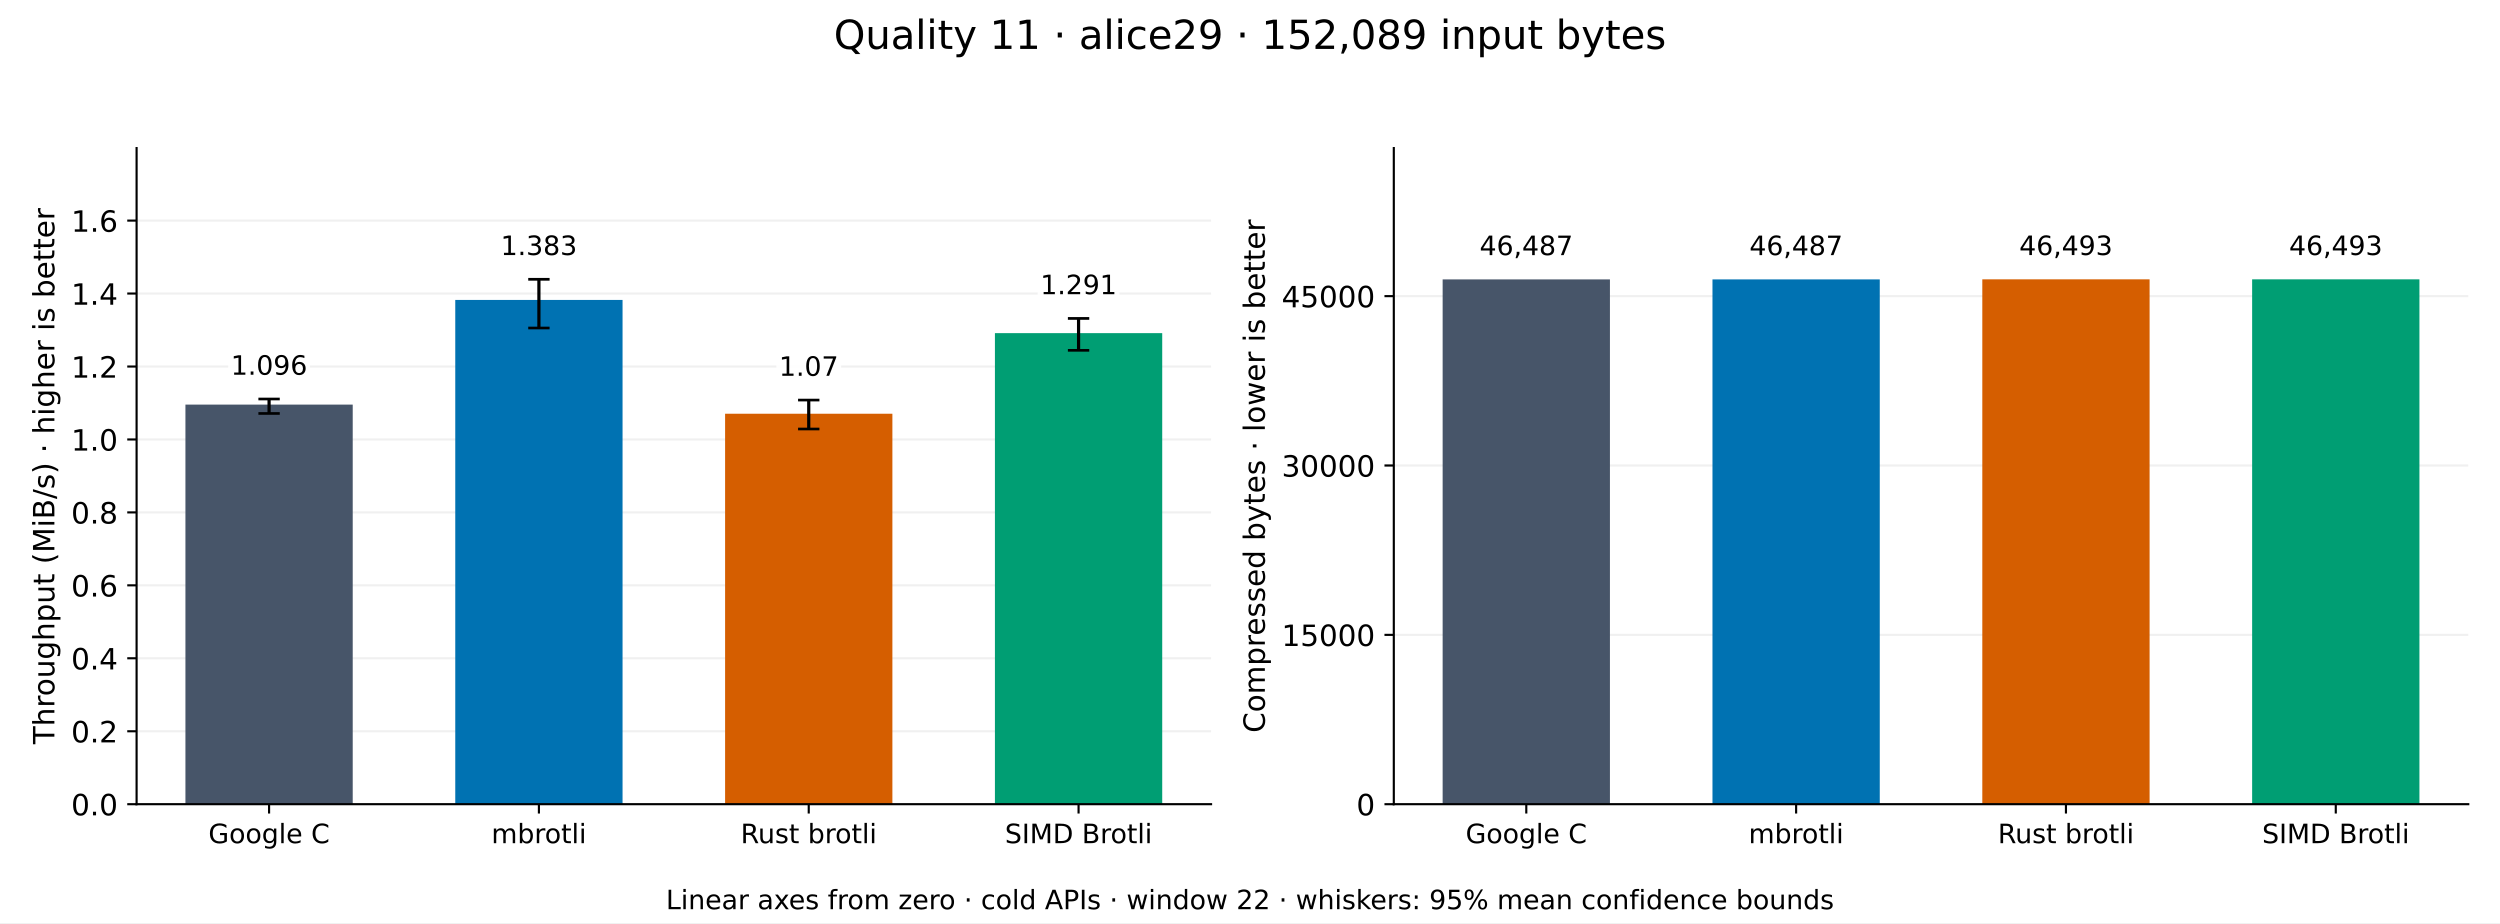
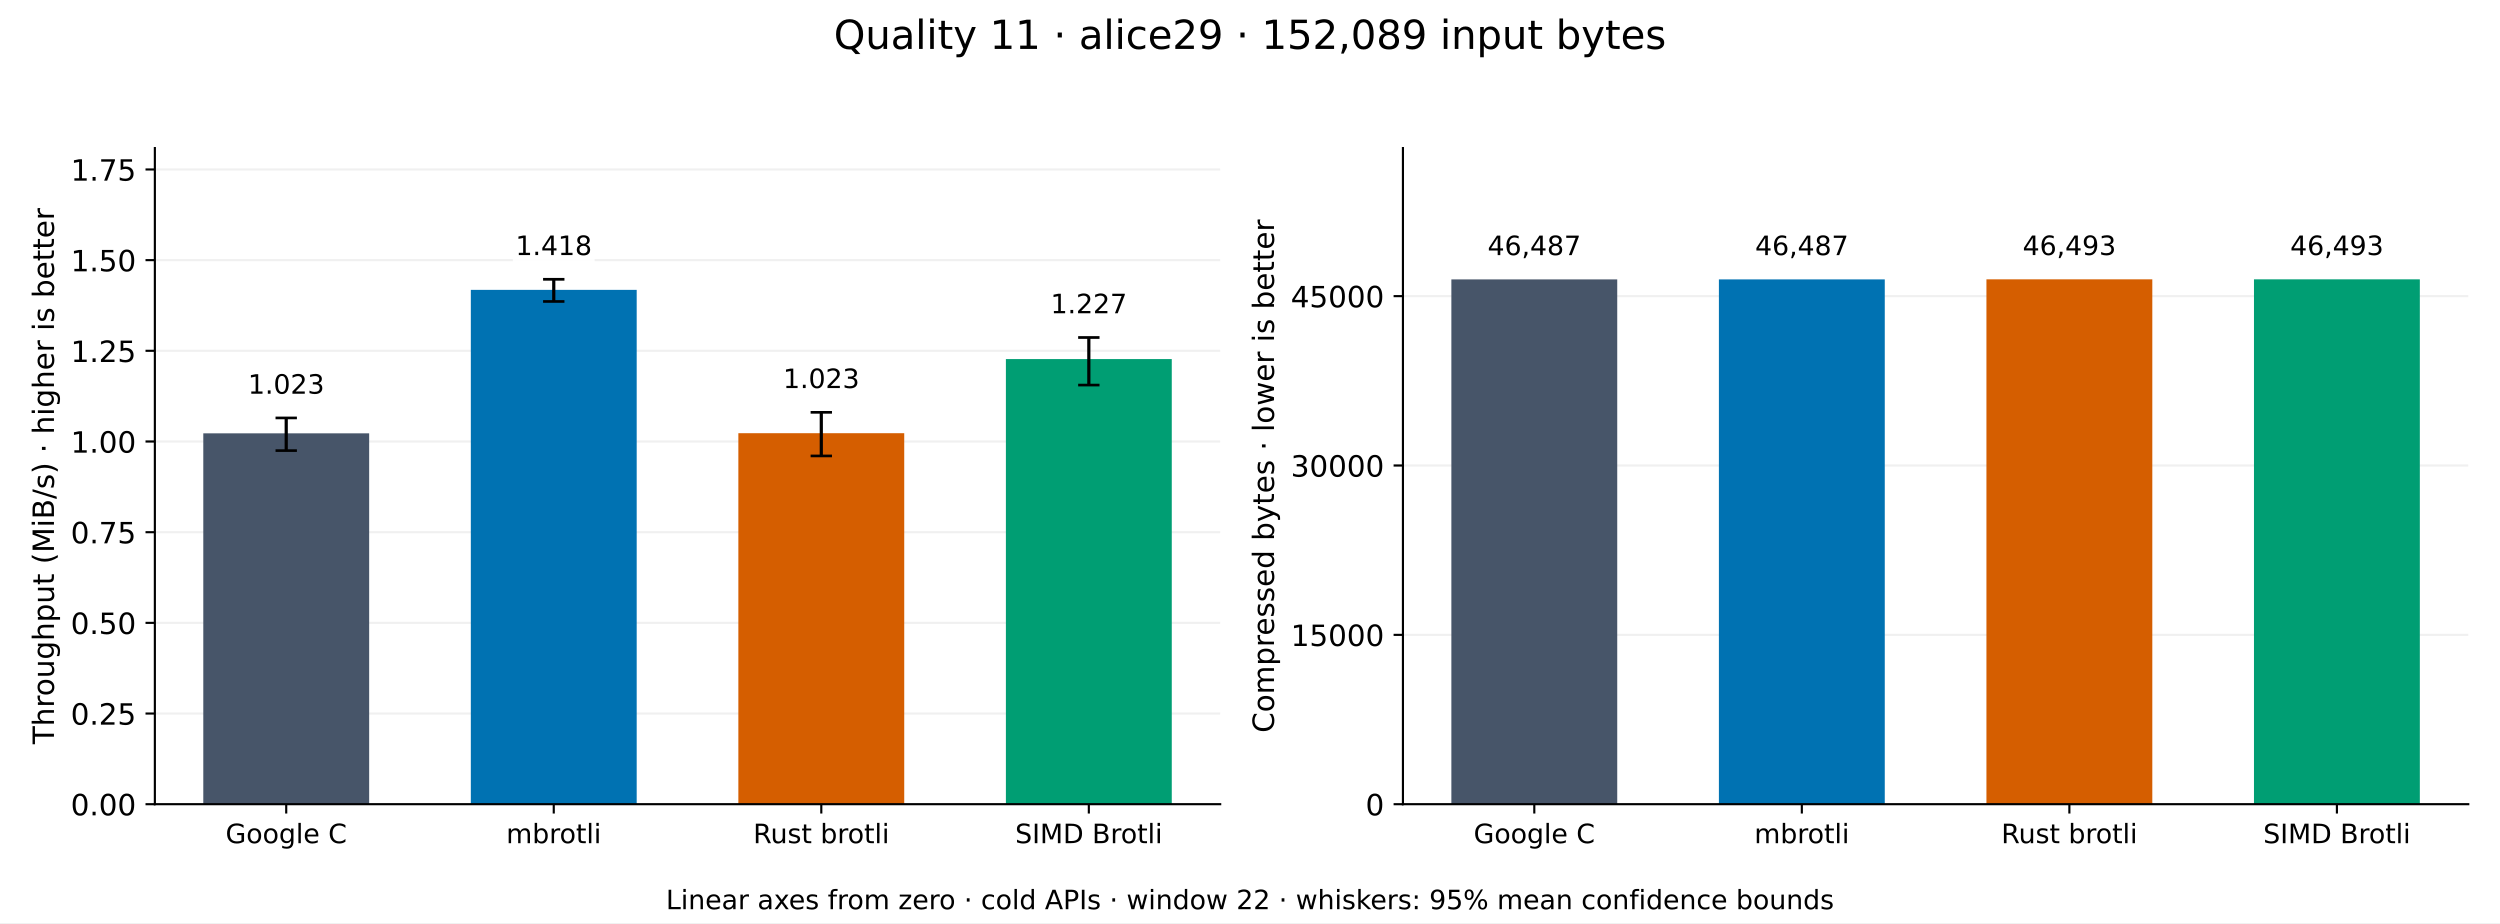
<svg xmlns="http://www.w3.org/2000/svg" xmlns:xlink="http://www.w3.org/1999/xlink" width="936pt" height="345.6pt" viewBox="0 0 936 345.6" version="1.1">
  <defs>
    <style type="text/css">*{stroke-linejoin: round; stroke-linecap: butt}</style>
  </defs>
  <g id="figure_1">
    <g id="patch_1">
      <path d="M 0 345.6 L 936 345.6 L 936 0 L 0 0 z " style="fill: #ffffff" />
    </g>
    <g id="axes_1">
      <g id="patch_2">
-         <path d="M 51.14 301.088 L 453.42 301.088 L 453.42 55.44 L 51.14 55.44 z " style="fill: #ffffff" />
+         <path d="M 57.98 301.088 L 456.84 301.088 L 456.84 55.44 L 57.98 55.44 z " style="fill: #ffffff" />
      </g>
      <g id="matplotlib.axis_1">
        <g id="xtick_1">
          <g id="line2d_1">
            <defs>
              <path id="m3d63aaa0ea" d="M 0 0 L 0 3.5 " style="stroke: #000000; stroke-width: 0.8" />
            </defs>
            <g>
-               <use xlink:href="#m3d63aaa0ea" x="100.743" y="301.088" style="stroke: #000000; stroke-width: 0.8" />
+               <use xlink:href="#m3d63aaa0ea" x="107.161" y="301.088" style="stroke: #000000; stroke-width: 0.8" />
            </g>
          </g>
          <g id="text_1">
-             <text style="font-size: 10px; font-family: 'DejaVu Sans', 'Bitstream Vera Sans', 'Computer Modern Sans Serif', 'Lucida Grande', 'Verdana', 'Geneva', 'Lucid', 'Arial', 'Helvetica', 'Avant Garde', sans-serif; text-anchor: middle" x="100.743" y="315.686" transform="rotate(-0 100.7431 315.6864)">Google C</text>
+             <text style="font-size: 10px; font-family: 'DejaVu Sans', 'Bitstream Vera Sans', 'Computer Modern Sans Serif', 'Lucida Grande', 'Verdana', 'Geneva', 'Lucid', 'Arial', 'Helvetica', 'Avant Garde', sans-serif; text-anchor: middle" x="107.161" y="315.686" transform="rotate(-0 107.1614 315.6864)">Google C</text>
          </g>
        </g>
        <g id="xtick_2">
          <g id="line2d_2">
            <g>
-               <use xlink:href="#m3d63aaa0ea" x="201.768" y="301.088" style="stroke: #000000; stroke-width: 0.8" />
+               <use xlink:href="#m3d63aaa0ea" x="207.327" y="301.088" style="stroke: #000000; stroke-width: 0.8" />
            </g>
          </g>
          <g id="text_2">
-             <text style="font-size: 10px; font-family: 'DejaVu Sans', 'Bitstream Vera Sans', 'Computer Modern Sans Serif', 'Lucida Grande', 'Verdana', 'Geneva', 'Lucid', 'Arial', 'Helvetica', 'Avant Garde', sans-serif; text-anchor: middle" x="201.768" y="315.686" transform="rotate(-0 201.7677 315.6864)">mbrotli</text>
+             <text style="font-size: 10px; font-family: 'DejaVu Sans', 'Bitstream Vera Sans', 'Computer Modern Sans Serif', 'Lucida Grande', 'Verdana', 'Geneva', 'Lucid', 'Arial', 'Helvetica', 'Avant Garde', sans-serif; text-anchor: middle" x="207.327" y="315.686" transform="rotate(-0 207.3271 315.6864)">mbrotli</text>
          </g>
        </g>
        <g id="xtick_3">
          <g id="line2d_3">
            <g>
-               <use xlink:href="#m3d63aaa0ea" x="302.792" y="301.088" style="stroke: #000000; stroke-width: 0.8" />
+               <use xlink:href="#m3d63aaa0ea" x="307.493" y="301.088" style="stroke: #000000; stroke-width: 0.8" />
            </g>
          </g>
          <g id="text_3">
-             <text style="font-size: 10px; font-family: 'DejaVu Sans', 'Bitstream Vera Sans', 'Computer Modern Sans Serif', 'Lucida Grande', 'Verdana', 'Geneva', 'Lucid', 'Arial', 'Helvetica', 'Avant Garde', sans-serif; text-anchor: middle" x="302.792" y="315.686" transform="rotate(-0 302.7923 315.6864)">Rust brotli</text>
+             <text style="font-size: 10px; font-family: 'DejaVu Sans', 'Bitstream Vera Sans', 'Computer Modern Sans Serif', 'Lucida Grande', 'Verdana', 'Geneva', 'Lucid', 'Arial', 'Helvetica', 'Avant Garde', sans-serif; text-anchor: middle" x="307.493" y="315.686" transform="rotate(-0 307.4929 315.6864)">Rust brotli</text>
          </g>
        </g>
        <g id="xtick_4">
          <g id="line2d_4">
            <g>
-               <use xlink:href="#m3d63aaa0ea" x="403.817" y="301.088" style="stroke: #000000; stroke-width: 0.8" />
+               <use xlink:href="#m3d63aaa0ea" x="407.659" y="301.088" style="stroke: #000000; stroke-width: 0.8" />
            </g>
          </g>
          <g id="text_4">
-             <text style="font-size: 10px; font-family: 'DejaVu Sans', 'Bitstream Vera Sans', 'Computer Modern Sans Serif', 'Lucida Grande', 'Verdana', 'Geneva', 'Lucid', 'Arial', 'Helvetica', 'Avant Garde', sans-serif; text-anchor: middle" x="403.817" y="315.686" transform="rotate(-0 403.8169 315.6864)">SIMD Brotli</text>
+             <text style="font-size: 10px; font-family: 'DejaVu Sans', 'Bitstream Vera Sans', 'Computer Modern Sans Serif', 'Lucida Grande', 'Verdana', 'Geneva', 'Lucid', 'Arial', 'Helvetica', 'Avant Garde', sans-serif; text-anchor: middle" x="407.659" y="315.686" transform="rotate(-0 407.6586 315.6864)">SIMD Brotli</text>
          </g>
        </g>
      </g>
      <g id="matplotlib.axis_2">
        <g id="ytick_1">
          <g id="line2d_5">
-             <path d="M 51.14 301.088 L 453.42 301.088 " clip-path="url(#p84ce2953eb)" style="fill: none; stroke: #b0b0b0; stroke-opacity: 0.18; stroke-width: 0.8; stroke-linecap: square" />
+             <path d="M 57.98 301.088 L 456.84 301.088 " clip-path="url(#p3a01ae5ec7)" style="fill: none; stroke: #b0b0b0; stroke-opacity: 0.18; stroke-width: 0.8; stroke-linecap: square" />
          </g>
          <g id="line2d_6">
            <defs>
              <path id="mb6c034703b" d="M 0 0 L -3.5 0 " style="stroke: #000000; stroke-width: 0.8" />
            </defs>
            <g>
-               <use xlink:href="#mb6c034703b" x="51.14" y="301.088" style="stroke: #000000; stroke-width: 0.8" />
+               <use xlink:href="#mb6c034703b" x="57.98" y="301.088" style="stroke: #000000; stroke-width: 0.8" />
            </g>
          </g>
          <g id="text_5">
-             <text style="font-size: 11px; font-family: 'DejaVu Sans', 'Bitstream Vera Sans', 'Computer Modern Sans Serif', 'Lucida Grande', 'Verdana', 'Geneva', 'Lucid', 'Arial', 'Helvetica', 'Avant Garde', sans-serif; text-anchor: end" x="44.14" y="305.267" transform="rotate(-0 44.14 305.2671)">0.0</text>
+             <text style="font-size: 11px; font-family: 'DejaVu Sans', 'Bitstream Vera Sans', 'Computer Modern Sans Serif', 'Lucida Grande', 'Verdana', 'Geneva', 'Lucid', 'Arial', 'Helvetica', 'Avant Garde', sans-serif; text-anchor: end" x="50.98" y="305.267" transform="rotate(-0 50.98 305.2671)">0.00</text>
          </g>
        </g>
        <g id="ytick_2">
          <g id="line2d_7">
-             <path d="M 51.14 273.776 L 453.42 273.776 " clip-path="url(#p84ce2953eb)" style="fill: none; stroke: #b0b0b0; stroke-opacity: 0.18; stroke-width: 0.8; stroke-linecap: square" />
+             <path d="M 57.98 267.14 L 456.84 267.14 " clip-path="url(#p3a01ae5ec7)" style="fill: none; stroke: #b0b0b0; stroke-opacity: 0.18; stroke-width: 0.8; stroke-linecap: square" />
          </g>
          <g id="line2d_8">
            <g>
-               <use xlink:href="#mb6c034703b" x="51.14" y="273.776" style="stroke: #000000; stroke-width: 0.8" />
+               <use xlink:href="#mb6c034703b" x="57.98" y="267.14" style="stroke: #000000; stroke-width: 0.8" />
            </g>
          </g>
          <g id="text_6">
-             <text style="font-size: 11px; font-family: 'DejaVu Sans', 'Bitstream Vera Sans', 'Computer Modern Sans Serif', 'Lucida Grande', 'Verdana', 'Geneva', 'Lucid', 'Arial', 'Helvetica', 'Avant Garde', sans-serif; text-anchor: end" x="44.14" y="277.956" transform="rotate(-0 44.14 277.9556)">0.2</text>
+             <text style="font-size: 11px; font-family: 'DejaVu Sans', 'Bitstream Vera Sans', 'Computer Modern Sans Serif', 'Lucida Grande', 'Verdana', 'Geneva', 'Lucid', 'Arial', 'Helvetica', 'Avant Garde', sans-serif; text-anchor: end" x="50.98" y="271.32" transform="rotate(-0 50.98 271.3196)">0.25</text>
          </g>
        </g>
        <g id="ytick_3">
          <g id="line2d_9">
-             <path d="M 51.14 246.465 L 453.42 246.465 " clip-path="url(#p84ce2953eb)" style="fill: none; stroke: #b0b0b0; stroke-opacity: 0.18; stroke-width: 0.8; stroke-linecap: square" />
+             <path d="M 57.98 233.193 L 456.84 233.193 " clip-path="url(#p3a01ae5ec7)" style="fill: none; stroke: #b0b0b0; stroke-opacity: 0.18; stroke-width: 0.8; stroke-linecap: square" />
          </g>
          <g id="line2d_10">
            <g>
-               <use xlink:href="#mb6c034703b" x="51.14" y="246.465" style="stroke: #000000; stroke-width: 0.8" />
+               <use xlink:href="#mb6c034703b" x="57.98" y="233.193" style="stroke: #000000; stroke-width: 0.8" />
            </g>
          </g>
          <g id="text_7">
-             <text style="font-size: 11px; font-family: 'DejaVu Sans', 'Bitstream Vera Sans', 'Computer Modern Sans Serif', 'Lucida Grande', 'Verdana', 'Geneva', 'Lucid', 'Arial', 'Helvetica', 'Avant Garde', sans-serif; text-anchor: end" x="44.14" y="250.644" transform="rotate(-0 44.14 250.6441)">0.4</text>
+             <text style="font-size: 11px; font-family: 'DejaVu Sans', 'Bitstream Vera Sans', 'Computer Modern Sans Serif', 'Lucida Grande', 'Verdana', 'Geneva', 'Lucid', 'Arial', 'Helvetica', 'Avant Garde', sans-serif; text-anchor: end" x="50.98" y="237.372" transform="rotate(-0 50.98 237.3721)">0.50</text>
          </g>
        </g>
        <g id="ytick_4">
          <g id="line2d_11">
-             <path d="M 51.14 219.153 L 453.42 219.153 " clip-path="url(#p84ce2953eb)" style="fill: none; stroke: #b0b0b0; stroke-opacity: 0.18; stroke-width: 0.8; stroke-linecap: square" />
+             <path d="M 57.98 199.245 L 456.84 199.245 " clip-path="url(#p3a01ae5ec7)" style="fill: none; stroke: #b0b0b0; stroke-opacity: 0.18; stroke-width: 0.8; stroke-linecap: square" />
          </g>
          <g id="line2d_12">
            <g>
-               <use xlink:href="#mb6c034703b" x="51.14" y="219.153" style="stroke: #000000; stroke-width: 0.8" />
+               <use xlink:href="#mb6c034703b" x="57.98" y="199.245" style="stroke: #000000; stroke-width: 0.8" />
            </g>
          </g>
          <g id="text_8">
-             <text style="font-size: 11px; font-family: 'DejaVu Sans', 'Bitstream Vera Sans', 'Computer Modern Sans Serif', 'Lucida Grande', 'Verdana', 'Geneva', 'Lucid', 'Arial', 'Helvetica', 'Avant Garde', sans-serif; text-anchor: end" x="44.14" y="223.333" transform="rotate(-0 44.14 223.3325)">0.6</text>
+             <text style="font-size: 11px; font-family: 'DejaVu Sans', 'Bitstream Vera Sans', 'Computer Modern Sans Serif', 'Lucida Grande', 'Verdana', 'Geneva', 'Lucid', 'Arial', 'Helvetica', 'Avant Garde', sans-serif; text-anchor: end" x="50.98" y="203.425" transform="rotate(-0 50.98 203.4246)">0.75</text>
          </g>
        </g>
        <g id="ytick_5">
          <g id="line2d_13">
-             <path d="M 51.14 191.842 L 453.42 191.842 " clip-path="url(#p84ce2953eb)" style="fill: none; stroke: #b0b0b0; stroke-opacity: 0.18; stroke-width: 0.8; stroke-linecap: square" />
+             <path d="M 57.98 165.298 L 456.84 165.298 " clip-path="url(#p3a01ae5ec7)" style="fill: none; stroke: #b0b0b0; stroke-opacity: 0.18; stroke-width: 0.8; stroke-linecap: square" />
          </g>
          <g id="line2d_14">
            <g>
-               <use xlink:href="#mb6c034703b" x="51.14" y="191.842" style="stroke: #000000; stroke-width: 0.8" />
+               <use xlink:href="#mb6c034703b" x="57.98" y="165.298" style="stroke: #000000; stroke-width: 0.8" />
            </g>
          </g>
          <g id="text_9">
-             <text style="font-size: 11px; font-family: 'DejaVu Sans', 'Bitstream Vera Sans', 'Computer Modern Sans Serif', 'Lucida Grande', 'Verdana', 'Geneva', 'Lucid', 'Arial', 'Helvetica', 'Avant Garde', sans-serif; text-anchor: end" x="44.14" y="196.021" transform="rotate(-0 44.14 196.021)">0.8</text>
+             <text style="font-size: 11px; font-family: 'DejaVu Sans', 'Bitstream Vera Sans', 'Computer Modern Sans Serif', 'Lucida Grande', 'Verdana', 'Geneva', 'Lucid', 'Arial', 'Helvetica', 'Avant Garde', sans-serif; text-anchor: end" x="50.98" y="169.477" transform="rotate(-0 50.98 169.4771)">1.00</text>
          </g>
        </g>
        <g id="ytick_6">
          <g id="line2d_15">
-             <path d="M 51.14 164.53 L 453.42 164.53 " clip-path="url(#p84ce2953eb)" style="fill: none; stroke: #b0b0b0; stroke-opacity: 0.18; stroke-width: 0.8; stroke-linecap: square" />
+             <path d="M 57.98 131.35 L 456.84 131.35 " clip-path="url(#p3a01ae5ec7)" style="fill: none; stroke: #b0b0b0; stroke-opacity: 0.18; stroke-width: 0.8; stroke-linecap: square" />
          </g>
          <g id="line2d_16">
            <g>
-               <use xlink:href="#mb6c034703b" x="51.14" y="164.53" style="stroke: #000000; stroke-width: 0.8" />
+               <use xlink:href="#mb6c034703b" x="57.98" y="131.35" style="stroke: #000000; stroke-width: 0.8" />
            </g>
          </g>
          <g id="text_10">
-             <text style="font-size: 11px; font-family: 'DejaVu Sans', 'Bitstream Vera Sans', 'Computer Modern Sans Serif', 'Lucida Grande', 'Verdana', 'Geneva', 'Lucid', 'Arial', 'Helvetica', 'Avant Garde', sans-serif; text-anchor: end" x="44.14" y="168.709" transform="rotate(-0 44.14 168.7095)">1.0</text>
+             <text style="font-size: 11px; font-family: 'DejaVu Sans', 'Bitstream Vera Sans', 'Computer Modern Sans Serif', 'Lucida Grande', 'Verdana', 'Geneva', 'Lucid', 'Arial', 'Helvetica', 'Avant Garde', sans-serif; text-anchor: end" x="50.98" y="135.53" transform="rotate(-0 50.98 135.5296)">1.25</text>
          </g>
        </g>
        <g id="ytick_7">
          <g id="line2d_17">
-             <path d="M 51.14 137.219 L 453.42 137.219 " clip-path="url(#p84ce2953eb)" style="fill: none; stroke: #b0b0b0; stroke-opacity: 0.18; stroke-width: 0.8; stroke-linecap: square" />
+             <path d="M 57.98 97.403 L 456.84 97.403 " clip-path="url(#p3a01ae5ec7)" style="fill: none; stroke: #b0b0b0; stroke-opacity: 0.18; stroke-width: 0.8; stroke-linecap: square" />
          </g>
          <g id="line2d_18">
            <g>
-               <use xlink:href="#mb6c034703b" x="51.14" y="137.219" style="stroke: #000000; stroke-width: 0.8" />
+               <use xlink:href="#mb6c034703b" x="57.98" y="97.403" style="stroke: #000000; stroke-width: 0.8" />
            </g>
          </g>
          <g id="text_11">
-             <text style="font-size: 11px; font-family: 'DejaVu Sans', 'Bitstream Vera Sans', 'Computer Modern Sans Serif', 'Lucida Grande', 'Verdana', 'Geneva', 'Lucid', 'Arial', 'Helvetica', 'Avant Garde', sans-serif; text-anchor: end" x="44.14" y="141.398" transform="rotate(-0 44.14 141.3979)">1.2</text>
+             <text style="font-size: 11px; font-family: 'DejaVu Sans', 'Bitstream Vera Sans', 'Computer Modern Sans Serif', 'Lucida Grande', 'Verdana', 'Geneva', 'Lucid', 'Arial', 'Helvetica', 'Avant Garde', sans-serif; text-anchor: end" x="50.98" y="101.582" transform="rotate(-0 50.98 101.582)">1.50</text>
          </g>
        </g>
        <g id="ytick_8">
          <g id="line2d_19">
-             <path d="M 51.14 109.907 L 453.42 109.907 " clip-path="url(#p84ce2953eb)" style="fill: none; stroke: #b0b0b0; stroke-opacity: 0.18; stroke-width: 0.8; stroke-linecap: square" />
+             <path d="M 57.98 63.455 L 456.84 63.455 " clip-path="url(#p3a01ae5ec7)" style="fill: none; stroke: #b0b0b0; stroke-opacity: 0.18; stroke-width: 0.8; stroke-linecap: square" />
          </g>
          <g id="line2d_20">
            <g>
-               <use xlink:href="#mb6c034703b" x="51.14" y="109.907" style="stroke: #000000; stroke-width: 0.8" />
+               <use xlink:href="#mb6c034703b" x="57.98" y="63.455" style="stroke: #000000; stroke-width: 0.8" />
            </g>
          </g>
          <g id="text_12">
-             <text style="font-size: 11px; font-family: 'DejaVu Sans', 'Bitstream Vera Sans', 'Computer Modern Sans Serif', 'Lucida Grande', 'Verdana', 'Geneva', 'Lucid', 'Arial', 'Helvetica', 'Avant Garde', sans-serif; text-anchor: end" x="44.14" y="114.086" transform="rotate(-0 44.14 114.0864)">1.4</text>
-           </g>
-         </g>
-         <g id="ytick_9">
-           <g id="line2d_21">
-             <path d="M 51.14 82.596 L 453.42 82.596 " clip-path="url(#p84ce2953eb)" style="fill: none; stroke: #b0b0b0; stroke-opacity: 0.18; stroke-width: 0.8; stroke-linecap: square" />
-           </g>
-           <g id="line2d_22">
-             <g>
-               <use xlink:href="#mb6c034703b" x="51.14" y="82.596" style="stroke: #000000; stroke-width: 0.8" />
-             </g>
-           </g>
-           <g id="text_13">
-             <text style="font-size: 11px; font-family: 'DejaVu Sans', 'Bitstream Vera Sans', 'Computer Modern Sans Serif', 'Lucida Grande', 'Verdana', 'Geneva', 'Lucid', 'Arial', 'Helvetica', 'Avant Garde', sans-serif; text-anchor: end" x="44.14" y="86.775" transform="rotate(-0 44.14 86.77484)">1.6</text>
-           </g>
-         </g>
-         <g id="text_14">
-           <text style="font-size: 11px; font-family: 'DejaVu Sans', 'Bitstream Vera Sans', 'Computer Modern Sans Serif', 'Lucida Grande', 'Verdana', 'Geneva', 'Lucid', 'Arial', 'Helvetica', 'Avant Garde', sans-serif; text-anchor: middle" x="20.359" y="178.264" transform="rotate(-90 20.35891 178.264)">Throughput (MiB/s) · higher is better</text>
+             <text style="font-size: 11px; font-family: 'DejaVu Sans', 'Bitstream Vera Sans', 'Computer Modern Sans Serif', 'Lucida Grande', 'Verdana', 'Geneva', 'Lucid', 'Arial', 'Helvetica', 'Avant Garde', sans-serif; text-anchor: end" x="50.98" y="67.635" transform="rotate(-0 50.98 67.63453)">1.75</text>
+           </g>
+         </g>
+         <g id="text_13">
+           <text style="font-size: 11px; font-family: 'DejaVu Sans', 'Bitstream Vera Sans', 'Computer Modern Sans Serif', 'Lucida Grande', 'Verdana', 'Geneva', 'Lucid', 'Arial', 'Helvetica', 'Avant Garde', sans-serif; text-anchor: middle" x="20.2" y="178.264" transform="rotate(-90 20.20016 178.264)">Throughput (MiB/s) · higher is better</text>
        </g>
      </g>
      <g id="patch_3">
-         <path d="M 69.425 301.088 L 132.061 301.088 L 132.061 151.479 L 69.425 151.479 z " clip-path="url(#p84ce2953eb)" style="fill: #475569" />
+         <path d="M 76.11 301.088 L 138.213 301.088 L 138.213 162.233 L 76.11 162.233 z " clip-path="url(#p3a01ae5ec7)" style="fill: #475569" />
      </g>
      <g id="patch_4">
-         <path d="M 170.45 301.088 L 233.085 301.088 L 233.085 112.288 L 170.45 112.288 z " clip-path="url(#p84ce2953eb)" style="fill: #0072b2" />
+         <path d="M 176.276 301.088 L 238.379 301.088 L 238.379 108.522 L 176.276 108.522 z " clip-path="url(#p3a01ae5ec7)" style="fill: #0072b2" />
      </g>
      <g id="patch_5">
-         <path d="M 271.475 301.088 L 334.11 301.088 L 334.11 154.912 L 271.475 154.912 z " clip-path="url(#p84ce2953eb)" style="fill: #d55e00" />
+         <path d="M 276.441 301.088 L 338.544 301.088 L 338.544 162.186 L 276.441 162.186 z " clip-path="url(#p3a01ae5ec7)" style="fill: #d55e00" />
      </g>
      <g id="patch_6">
-         <path d="M 372.499 301.088 L 435.135 301.088 L 435.135 124.729 L 372.499 124.729 z " clip-path="url(#p84ce2953eb)" style="fill: #009e73" />
+         <path d="M 376.607 301.088 L 438.71 301.088 L 438.71 134.437 L 376.607 134.437 z " clip-path="url(#p3a01ae5ec7)" style="fill: #009e73" />
      </g>
      <g id="LineCollection_1">
-         <path d="M 100.743 154.803 L 100.743 149.382 " clip-path="url(#p84ce2953eb)" style="fill: none; stroke: #000000; stroke-width: 1.2" />
-         <path d="M 201.768 122.794 L 201.768 104.57 " clip-path="url(#p84ce2953eb)" style="fill: none; stroke: #000000; stroke-width: 1.2" />
-         <path d="M 302.792 160.624 L 302.792 149.783 " clip-path="url(#p84ce2953eb)" style="fill: none; stroke: #000000; stroke-width: 1.2" />
-         <path d="M 403.817 131.167 L 403.817 119.221 " clip-path="url(#p84ce2953eb)" style="fill: none; stroke: #000000; stroke-width: 1.2" />
-       </g>
-       <g id="line2d_23">
+         <path d="M 107.161 168.703 L 107.161 156.483 " clip-path="url(#p3a01ae5ec7)" style="fill: none; stroke: #000000; stroke-width: 1.2" />
+         <path d="M 207.327 112.88 L 207.327 104.57 " clip-path="url(#p3a01ae5ec7)" style="fill: none; stroke: #000000; stroke-width: 1.2" />
+         <path d="M 307.493 170.699 L 307.493 154.368 " clip-path="url(#p3a01ae5ec7)" style="fill: none; stroke: #000000; stroke-width: 1.2" />
+         <path d="M 407.659 144.176 L 407.659 126.36 " clip-path="url(#p3a01ae5ec7)" style="fill: none; stroke: #000000; stroke-width: 1.2" />
+       </g>
+       <g id="line2d_21">
        <defs>
          <path id="ma4d3aa00d3" d="M 4 0 L -4 -0 " style="stroke: #000000" />
        </defs>
-         <g clip-path="url(#p84ce2953eb)">
-           <use xlink:href="#ma4d3aa00d3" x="100.743" y="154.803" style="fill: #1f77b4; stroke: #000000" />
-           <use xlink:href="#ma4d3aa00d3" x="201.768" y="122.794" style="fill: #1f77b4; stroke: #000000" />
-           <use xlink:href="#ma4d3aa00d3" x="302.792" y="160.624" style="fill: #1f77b4; stroke: #000000" />
-           <use xlink:href="#ma4d3aa00d3" x="403.817" y="131.167" style="fill: #1f77b4; stroke: #000000" />
-         </g>
-       </g>
-       <g id="line2d_24">
-         <g clip-path="url(#p84ce2953eb)">
-           <use xlink:href="#ma4d3aa00d3" x="100.743" y="149.382" style="fill: #1f77b4; stroke: #000000" />
-           <use xlink:href="#ma4d3aa00d3" x="201.768" y="104.57" style="fill: #1f77b4; stroke: #000000" />
-           <use xlink:href="#ma4d3aa00d3" x="302.792" y="149.783" style="fill: #1f77b4; stroke: #000000" />
-           <use xlink:href="#ma4d3aa00d3" x="403.817" y="119.221" style="fill: #1f77b4; stroke: #000000" />
+         <g clip-path="url(#p3a01ae5ec7)">
+           <use xlink:href="#ma4d3aa00d3" x="107.161" y="168.703" style="fill: #1f77b4; stroke: #000000" />
+           <use xlink:href="#ma4d3aa00d3" x="207.327" y="112.88" style="fill: #1f77b4; stroke: #000000" />
+           <use xlink:href="#ma4d3aa00d3" x="307.493" y="170.699" style="fill: #1f77b4; stroke: #000000" />
+           <use xlink:href="#ma4d3aa00d3" x="407.659" y="144.176" style="fill: #1f77b4; stroke: #000000" />
+         </g>
+       </g>
+       <g id="line2d_22">
+         <g clip-path="url(#p3a01ae5ec7)">
+           <use xlink:href="#ma4d3aa00d3" x="107.161" y="156.483" style="fill: #1f77b4; stroke: #000000" />
+           <use xlink:href="#ma4d3aa00d3" x="207.327" y="104.57" style="fill: #1f77b4; stroke: #000000" />
+           <use xlink:href="#ma4d3aa00d3" x="307.493" y="154.368" style="fill: #1f77b4; stroke: #000000" />
+           <use xlink:href="#ma4d3aa00d3" x="407.659" y="126.36" style="fill: #1f77b4; stroke: #000000" />
        </g>
      </g>
      <g id="patch_7">
-         <path d="M 51.14 301.088 L 51.14 55.44 " style="fill: none; stroke: #000000; stroke-width: 0.8; stroke-linejoin: miter; stroke-linecap: square" />
+         <path d="M 57.98 301.088 L 57.98 55.44 " style="fill: none; stroke: #000000; stroke-width: 0.8; stroke-linejoin: miter; stroke-linecap: square" />
      </g>
      <g id="patch_8">
-         <path d="M 51.14 301.088 L 453.42 301.088 " style="fill: none; stroke: #000000; stroke-width: 0.8; stroke-linejoin: miter; stroke-linecap: square" />
+         <path d="M 57.98 301.088 L 456.84 301.088 " style="fill: none; stroke: #000000; stroke-width: 0.8; stroke-linejoin: miter; stroke-linecap: square" />
+       </g>
+       <g id="text_14">
+         <g id="patch_9">
+           <path d="M 91.847 150.483 L 122.475 150.483 L 122.475 138.805 L 91.847 138.805 z " style="fill: #ffffff; opacity: 0.9" />
+         </g>
+         <text style="font-size: 10px; font-family: 'DejaVu Sans', 'Bitstream Vera Sans', 'Computer Modern Sans Serif', 'Lucida Grande', 'Verdana', 'Geneva', 'Lucid', 'Arial', 'Helvetica', 'Avant Garde', sans-serif; text-anchor: middle" x="107.161" y="147.403" transform="rotate(-0 107.1614 147.4035)">1.023</text>
      </g>
      <g id="text_15">
-         <g id="patch_9">
-           <path d="M 85.429 143.382 L 116.057 143.382 L 116.057 131.704 L 85.429 131.704 z " style="fill: #ffffff; opacity: 0.9" />
-         </g>
-         <text style="font-size: 10px; font-family: 'DejaVu Sans', 'Bitstream Vera Sans', 'Computer Modern Sans Serif', 'Lucida Grande', 'Verdana', 'Geneva', 'Lucid', 'Arial', 'Helvetica', 'Avant Garde', sans-serif; text-anchor: middle" x="100.743" y="140.302" transform="rotate(-0 100.7431 140.3024)">1.096</text>
+         <g id="patch_10">
+           <path d="M 192.013 98.57 L 222.641 98.57 L 222.641 86.891 L 192.013 86.891 z " style="fill: #ffffff; opacity: 0.9" />
+         </g>
+         <text style="font-size: 10px; font-family: 'DejaVu Sans', 'Bitstream Vera Sans', 'Computer Modern Sans Serif', 'Lucida Grande', 'Verdana', 'Geneva', 'Lucid', 'Arial', 'Helvetica', 'Avant Garde', sans-serif; text-anchor: middle" x="207.327" y="95.49" transform="rotate(-0 207.3271 95.48991)">1.418</text>
      </g>
      <g id="text_16">
-         <g id="patch_10">
-           <path d="M 186.454 98.57 L 217.082 98.57 L 217.082 86.891 L 186.454 86.891 z " style="fill: #ffffff; opacity: 0.9" />
-         </g>
-         <text style="font-size: 10px; font-family: 'DejaVu Sans', 'Bitstream Vera Sans', 'Computer Modern Sans Serif', 'Lucida Grande', 'Verdana', 'Geneva', 'Lucid', 'Arial', 'Helvetica', 'Avant Garde', sans-serif; text-anchor: middle" x="201.768" y="95.49" transform="rotate(-0 201.7677 95.48991)">1.383</text>
+         <g id="patch_11">
+           <path d="M 292.179 148.368 L 322.807 148.368 L 322.807 136.69 L 292.179 136.69 z " style="fill: #ffffff; opacity: 0.9" />
+         </g>
+         <text style="font-size: 10px; font-family: 'DejaVu Sans', 'Bitstream Vera Sans', 'Computer Modern Sans Serif', 'Lucida Grande', 'Verdana', 'Geneva', 'Lucid', 'Arial', 'Helvetica', 'Avant Garde', sans-serif; text-anchor: middle" x="307.493" y="145.289" transform="rotate(-0 307.4929 145.2888)">1.023</text>
      </g>
      <g id="text_17">
-         <g id="patch_11">
-           <path d="M 290.659 143.783 L 314.925 143.783 L 314.925 132.105 L 290.659 132.105 z " style="fill: #ffffff; opacity: 0.9" />
-         </g>
-         <text style="font-size: 10px; font-family: 'DejaVu Sans', 'Bitstream Vera Sans', 'Computer Modern Sans Serif', 'Lucida Grande', 'Verdana', 'Geneva', 'Lucid', 'Arial', 'Helvetica', 'Avant Garde', sans-serif; text-anchor: middle" x="302.792" y="140.704" transform="rotate(-0 302.7923 140.7036)">1.07</text>
-       </g>
-       <g id="text_18">
        <g id="patch_12">
-           <path d="M 388.503 113.221 L 419.131 113.221 L 419.131 101.543 L 388.503 101.543 z " style="fill: #ffffff; opacity: 0.9" />
-         </g>
-         <text style="font-size: 10px; font-family: 'DejaVu Sans', 'Bitstream Vera Sans', 'Computer Modern Sans Serif', 'Lucida Grande', 'Verdana', 'Geneva', 'Lucid', 'Arial', 'Helvetica', 'Avant Garde', sans-serif; text-anchor: middle" x="403.817" y="110.141" transform="rotate(-0 403.8169 110.141)">1.291</text>
+           <path d="M 392.345 120.36 L 422.973 120.36 L 422.973 108.682 L 392.345 108.682 z " style="fill: #ffffff; opacity: 0.9" />
+         </g>
+         <text style="font-size: 10px; font-family: 'DejaVu Sans', 'Bitstream Vera Sans', 'Computer Modern Sans Serif', 'Lucida Grande', 'Verdana', 'Geneva', 'Lucid', 'Arial', 'Helvetica', 'Avant Garde', sans-serif; text-anchor: middle" x="407.659" y="117.28" transform="rotate(-0 407.6586 117.2802)">1.227</text>
      </g>
    </g>
    <g id="axes_2">
      <g id="patch_13">
-         <path d="M 521.84 301.088 L 924.12 301.088 L 924.12 55.44 L 521.84 55.44 z " style="fill: #ffffff" />
+         <path d="M 525.26 301.088 L 924.12 301.088 L 924.12 55.44 L 525.26 55.44 z " style="fill: #ffffff" />
      </g>
      <g id="matplotlib.axis_3">
        <g id="xtick_5">
+           <g id="line2d_23">
+             <g>
+               <use xlink:href="#m3d63aaa0ea" x="574.441" y="301.088" style="stroke: #000000; stroke-width: 0.8" />
+             </g>
+           </g>
+           <g id="text_18">
+             <text style="font-size: 10px; font-family: 'DejaVu Sans', 'Bitstream Vera Sans', 'Computer Modern Sans Serif', 'Lucida Grande', 'Verdana', 'Geneva', 'Lucid', 'Arial', 'Helvetica', 'Avant Garde', sans-serif; text-anchor: middle" x="574.441" y="315.686" transform="rotate(-0 574.4414 315.6864)">Google C</text>
+           </g>
+         </g>
+         <g id="xtick_6">
+           <g id="line2d_24">
+             <g>
+               <use xlink:href="#m3d63aaa0ea" x="674.607" y="301.088" style="stroke: #000000; stroke-width: 0.8" />
+             </g>
+           </g>
+           <g id="text_19">
+             <text style="font-size: 10px; font-family: 'DejaVu Sans', 'Bitstream Vera Sans', 'Computer Modern Sans Serif', 'Lucida Grande', 'Verdana', 'Geneva', 'Lucid', 'Arial', 'Helvetica', 'Avant Garde', sans-serif; text-anchor: middle" x="674.607" y="315.686" transform="rotate(-0 674.6071 315.6864)">mbrotli</text>
+           </g>
+         </g>
+         <g id="xtick_7">
          <g id="line2d_25">
            <g>
-               <use xlink:href="#m3d63aaa0ea" x="571.443" y="301.088" style="stroke: #000000; stroke-width: 0.8" />
-             </g>
-           </g>
-           <g id="text_19">
-             <text style="font-size: 10px; font-family: 'DejaVu Sans', 'Bitstream Vera Sans', 'Computer Modern Sans Serif', 'Lucida Grande', 'Verdana', 'Geneva', 'Lucid', 'Arial', 'Helvetica', 'Avant Garde', sans-serif; text-anchor: middle" x="571.443" y="315.686" transform="rotate(-0 571.4431 315.6864)">Google C</text>
-           </g>
-         </g>
-         <g id="xtick_6">
+               <use xlink:href="#m3d63aaa0ea" x="774.773" y="301.088" style="stroke: #000000; stroke-width: 0.8" />
+             </g>
+           </g>
+           <g id="text_20">
+             <text style="font-size: 10px; font-family: 'DejaVu Sans', 'Bitstream Vera Sans', 'Computer Modern Sans Serif', 'Lucida Grande', 'Verdana', 'Geneva', 'Lucid', 'Arial', 'Helvetica', 'Avant Garde', sans-serif; text-anchor: middle" x="774.773" y="315.686" transform="rotate(-0 774.7729 315.6864)">Rust brotli</text>
+           </g>
+         </g>
+         <g id="xtick_8">
          <g id="line2d_26">
            <g>
-               <use xlink:href="#m3d63aaa0ea" x="672.468" y="301.088" style="stroke: #000000; stroke-width: 0.8" />
-             </g>
-           </g>
-           <g id="text_20">
-             <text style="font-size: 10px; font-family: 'DejaVu Sans', 'Bitstream Vera Sans', 'Computer Modern Sans Serif', 'Lucida Grande', 'Verdana', 'Geneva', 'Lucid', 'Arial', 'Helvetica', 'Avant Garde', sans-serif; text-anchor: middle" x="672.468" y="315.686" transform="rotate(-0 672.4677 315.6864)">mbrotli</text>
-           </g>
-         </g>
-         <g id="xtick_7">
+               <use xlink:href="#m3d63aaa0ea" x="874.939" y="301.088" style="stroke: #000000; stroke-width: 0.8" />
+             </g>
+           </g>
+           <g id="text_21">
+             <text style="font-size: 10px; font-family: 'DejaVu Sans', 'Bitstream Vera Sans', 'Computer Modern Sans Serif', 'Lucida Grande', 'Verdana', 'Geneva', 'Lucid', 'Arial', 'Helvetica', 'Avant Garde', sans-serif; text-anchor: middle" x="874.939" y="315.686" transform="rotate(-0 874.9386 315.6864)">SIMD Brotli</text>
+           </g>
+         </g>
+       </g>
+       <g id="matplotlib.axis_4">
+         <g id="ytick_9">
          <g id="line2d_27">
-             <g>
-               <use xlink:href="#m3d63aaa0ea" x="773.492" y="301.088" style="stroke: #000000; stroke-width: 0.8" />
-             </g>
-           </g>
-           <g id="text_21">
-             <text style="font-size: 10px; font-family: 'DejaVu Sans', 'Bitstream Vera Sans', 'Computer Modern Sans Serif', 'Lucida Grande', 'Verdana', 'Geneva', 'Lucid', 'Arial', 'Helvetica', 'Avant Garde', sans-serif; text-anchor: middle" x="773.492" y="315.686" transform="rotate(-0 773.4923 315.6864)">Rust brotli</text>
-           </g>
-         </g>
-         <g id="xtick_8">
+             <path d="M 525.26 301.088 L 924.12 301.088 " clip-path="url(#p4e565bda3d)" style="fill: none; stroke: #b0b0b0; stroke-opacity: 0.18; stroke-width: 0.8; stroke-linecap: square" />
+           </g>
          <g id="line2d_28">
            <g>
-               <use xlink:href="#m3d63aaa0ea" x="874.517" y="301.088" style="stroke: #000000; stroke-width: 0.8" />
+               <use xlink:href="#mb6c034703b" x="525.26" y="301.088" style="stroke: #000000; stroke-width: 0.8" />
            </g>
          </g>
          <g id="text_22">
-             <text style="font-size: 10px; font-family: 'DejaVu Sans', 'Bitstream Vera Sans', 'Computer Modern Sans Serif', 'Lucida Grande', 'Verdana', 'Geneva', 'Lucid', 'Arial', 'Helvetica', 'Avant Garde', sans-serif; text-anchor: middle" x="874.517" y="315.686" transform="rotate(-0 874.5169 315.6864)">SIMD Brotli</text>
-           </g>
-         </g>
-       </g>
-       <g id="matplotlib.axis_4">
+             <text style="font-size: 11px; font-family: 'DejaVu Sans', 'Bitstream Vera Sans', 'Computer Modern Sans Serif', 'Lucida Grande', 'Verdana', 'Geneva', 'Lucid', 'Arial', 'Helvetica', 'Avant Garde', sans-serif; text-anchor: end" x="518.26" y="305.267" transform="rotate(-0 518.26 305.2671)">0</text>
+           </g>
+         </g>
        <g id="ytick_10">
          <g id="line2d_29">
-             <path d="M 521.84 301.088 L 924.12 301.088 " clip-path="url(#p96741e8146)" style="fill: none; stroke: #b0b0b0; stroke-opacity: 0.18; stroke-width: 0.8; stroke-linecap: square" />
+             <path d="M 525.26 237.685 L 924.12 237.685 " clip-path="url(#p4e565bda3d)" style="fill: none; stroke: #b0b0b0; stroke-opacity: 0.18; stroke-width: 0.8; stroke-linecap: square" />
          </g>
          <g id="line2d_30">
            <g>
-               <use xlink:href="#mb6c034703b" x="521.84" y="301.088" style="stroke: #000000; stroke-width: 0.8" />
+               <use xlink:href="#mb6c034703b" x="525.26" y="237.685" style="stroke: #000000; stroke-width: 0.8" />
            </g>
          </g>
          <g id="text_23">
-             <text style="font-size: 11px; font-family: 'DejaVu Sans', 'Bitstream Vera Sans', 'Computer Modern Sans Serif', 'Lucida Grande', 'Verdana', 'Geneva', 'Lucid', 'Arial', 'Helvetica', 'Avant Garde', sans-serif; text-anchor: end" x="514.84" y="305.267" transform="rotate(-0 514.84 305.2671)">0</text>
+             <text style="font-size: 11px; font-family: 'DejaVu Sans', 'Bitstream Vera Sans', 'Computer Modern Sans Serif', 'Lucida Grande', 'Verdana', 'Geneva', 'Lucid', 'Arial', 'Helvetica', 'Avant Garde', sans-serif; text-anchor: end" x="518.26" y="241.865" transform="rotate(-0 518.26 241.8646)">15000</text>
          </g>
        </g>
        <g id="ytick_11">
          <g id="line2d_31">
-             <path d="M 521.84 237.685 L 924.12 237.685 " clip-path="url(#p96741e8146)" style="fill: none; stroke: #b0b0b0; stroke-opacity: 0.18; stroke-width: 0.8; stroke-linecap: square" />
+             <path d="M 525.26 174.283 L 924.12 174.283 " clip-path="url(#p4e565bda3d)" style="fill: none; stroke: #b0b0b0; stroke-opacity: 0.18; stroke-width: 0.8; stroke-linecap: square" />
          </g>
          <g id="line2d_32">
            <g>
-               <use xlink:href="#mb6c034703b" x="521.84" y="237.685" style="stroke: #000000; stroke-width: 0.8" />
+               <use xlink:href="#mb6c034703b" x="525.26" y="174.283" style="stroke: #000000; stroke-width: 0.8" />
            </g>
          </g>
          <g id="text_24">
-             <text style="font-size: 11px; font-family: 'DejaVu Sans', 'Bitstream Vera Sans', 'Computer Modern Sans Serif', 'Lucida Grande', 'Verdana', 'Geneva', 'Lucid', 'Arial', 'Helvetica', 'Avant Garde', sans-serif; text-anchor: end" x="514.84" y="241.865" transform="rotate(-0 514.84 241.8646)">15000</text>
+             <text style="font-size: 11px; font-family: 'DejaVu Sans', 'Bitstream Vera Sans', 'Computer Modern Sans Serif', 'Lucida Grande', 'Verdana', 'Geneva', 'Lucid', 'Arial', 'Helvetica', 'Avant Garde', sans-serif; text-anchor: end" x="518.26" y="178.462" transform="rotate(-0 518.26 178.462)">30000</text>
          </g>
        </g>
        <g id="ytick_12">
          <g id="line2d_33">
-             <path d="M 521.84 174.283 L 924.12 174.283 " clip-path="url(#p96741e8146)" style="fill: none; stroke: #b0b0b0; stroke-opacity: 0.18; stroke-width: 0.8; stroke-linecap: square" />
+             <path d="M 525.26 110.88 L 924.12 110.88 " clip-path="url(#p4e565bda3d)" style="fill: none; stroke: #b0b0b0; stroke-opacity: 0.18; stroke-width: 0.8; stroke-linecap: square" />
          </g>
          <g id="line2d_34">
            <g>
-               <use xlink:href="#mb6c034703b" x="521.84" y="174.283" style="stroke: #000000; stroke-width: 0.8" />
+               <use xlink:href="#mb6c034703b" x="525.26" y="110.88" style="stroke: #000000; stroke-width: 0.8" />
            </g>
          </g>
          <g id="text_25">
-             <text style="font-size: 11px; font-family: 'DejaVu Sans', 'Bitstream Vera Sans', 'Computer Modern Sans Serif', 'Lucida Grande', 'Verdana', 'Geneva', 'Lucid', 'Arial', 'Helvetica', 'Avant Garde', sans-serif; text-anchor: end" x="514.84" y="178.462" transform="rotate(-0 514.84 178.462)">30000</text>
-           </g>
-         </g>
-         <g id="ytick_13">
-           <g id="line2d_35">
-             <path d="M 521.84 110.88 L 924.12 110.88 " clip-path="url(#p96741e8146)" style="fill: none; stroke: #b0b0b0; stroke-opacity: 0.18; stroke-width: 0.8; stroke-linecap: square" />
-           </g>
-           <g id="line2d_36">
-             <g>
-               <use xlink:href="#mb6c034703b" x="521.84" y="110.88" style="stroke: #000000; stroke-width: 0.8" />
-             </g>
-           </g>
-           <g id="text_26">
-             <text style="font-size: 11px; font-family: 'DejaVu Sans', 'Bitstream Vera Sans', 'Computer Modern Sans Serif', 'Lucida Grande', 'Verdana', 'Geneva', 'Lucid', 'Arial', 'Helvetica', 'Avant Garde', sans-serif; text-anchor: end" x="514.84" y="115.059" transform="rotate(-0 514.84 115.0594)">45000</text>
-           </g>
-         </g>
-         <g id="text_27">
-           <text style="font-size: 11px; font-family: 'DejaVu Sans', 'Bitstream Vera Sans', 'Computer Modern Sans Serif', 'Lucida Grande', 'Verdana', 'Geneva', 'Lucid', 'Arial', 'Helvetica', 'Avant Garde', sans-serif; text-anchor: middle" x="473.559" y="178.264" transform="rotate(-90 473.5586 178.264)">Compressed bytes · lower is better</text>
+             <text style="font-size: 11px; font-family: 'DejaVu Sans', 'Bitstream Vera Sans', 'Computer Modern Sans Serif', 'Lucida Grande', 'Verdana', 'Geneva', 'Lucid', 'Arial', 'Helvetica', 'Avant Garde', sans-serif; text-anchor: end" x="518.26" y="115.059" transform="rotate(-0 518.26 115.0594)">45000</text>
+           </g>
+         </g>
+         <g id="text_26">
+           <text style="font-size: 11px; font-family: 'DejaVu Sans', 'Bitstream Vera Sans', 'Computer Modern Sans Serif', 'Lucida Grande', 'Verdana', 'Geneva', 'Lucid', 'Arial', 'Helvetica', 'Avant Garde', sans-serif; text-anchor: middle" x="476.979" y="178.264" transform="rotate(-90 476.9786 178.264)">Compressed bytes · lower is better</text>
        </g>
      </g>
      <g id="patch_14">
-         <path d="M 540.125 301.088 L 602.761 301.088 L 602.761 104.595 L 540.125 104.595 z " clip-path="url(#p96741e8146)" style="fill: #475569" />
+         <path d="M 543.39 301.088 L 605.493 301.088 L 605.493 104.595 L 543.39 104.595 z " clip-path="url(#p4e565bda3d)" style="fill: #475569" />
      </g>
      <g id="patch_15">
-         <path d="M 641.15 301.088 L 703.785 301.088 L 703.785 104.595 L 641.15 104.595 z " clip-path="url(#p96741e8146)" style="fill: #0072b2" />
+         <path d="M 643.556 301.088 L 705.659 301.088 L 705.659 104.595 L 643.556 104.595 z " clip-path="url(#p4e565bda3d)" style="fill: #0072b2" />
      </g>
      <g id="patch_16">
-         <path d="M 742.175 301.088 L 804.81 301.088 L 804.81 104.57 L 742.175 104.57 z " clip-path="url(#p96741e8146)" style="fill: #d55e00" />
+         <path d="M 743.721 301.088 L 805.824 301.088 L 805.824 104.57 L 743.721 104.57 z " clip-path="url(#p4e565bda3d)" style="fill: #d55e00" />
      </g>
      <g id="patch_17">
-         <path d="M 843.199 301.088 L 905.835 301.088 L 905.835 104.57 L 843.199 104.57 z " clip-path="url(#p96741e8146)" style="fill: #009e73" />
+         <path d="M 843.887 301.088 L 905.99 301.088 L 905.99 104.57 L 843.887 104.57 z " clip-path="url(#p4e565bda3d)" style="fill: #009e73" />
      </g>
      <g id="patch_18">
-         <path d="M 521.84 301.088 L 521.84 55.44 " style="fill: none; stroke: #000000; stroke-width: 0.8; stroke-linejoin: miter; stroke-linecap: square" />
+         <path d="M 525.26 301.088 L 525.26 55.44 " style="fill: none; stroke: #000000; stroke-width: 0.8; stroke-linejoin: miter; stroke-linecap: square" />
      </g>
      <g id="patch_19">
-         <path d="M 521.84 301.088 L 924.12 301.088 " style="fill: none; stroke: #000000; stroke-width: 0.8; stroke-linejoin: miter; stroke-linecap: square" />
+         <path d="M 525.26 301.088 L 924.12 301.088 " style="fill: none; stroke: #000000; stroke-width: 0.8; stroke-linejoin: miter; stroke-linecap: square" />
+       </g>
+       <g id="text_27">
+         <g id="patch_20">
+           <path d="M 555.946 98.595 L 592.937 98.595 L 592.937 86.917 L 555.946 86.917 z " style="fill: #ffffff; opacity: 0.9" />
+         </g>
+         <text style="font-size: 10px; font-family: 'DejaVu Sans', 'Bitstream Vera Sans', 'Computer Modern Sans Serif', 'Lucida Grande', 'Verdana', 'Geneva', 'Lucid', 'Arial', 'Helvetica', 'Avant Garde', sans-serif; text-anchor: middle" x="574.441" y="95.515" transform="rotate(-0 574.4414 95.51527)">46,487</text>
      </g>
      <g id="text_28">
-         <g id="patch_20">
-           <path d="M 552.948 98.595 L 589.938 98.595 L 589.938 86.917 L 552.948 86.917 z " style="fill: #ffffff; opacity: 0.9" />
-         </g>
-         <text style="font-size: 10px; font-family: 'DejaVu Sans', 'Bitstream Vera Sans', 'Computer Modern Sans Serif', 'Lucida Grande', 'Verdana', 'Geneva', 'Lucid', 'Arial', 'Helvetica', 'Avant Garde', sans-serif; text-anchor: middle" x="571.443" y="95.515" transform="rotate(-0 571.4431 95.51527)">46,487</text>
+         <g id="patch_21">
+           <path d="M 656.112 98.595 L 693.102 98.595 L 693.102 86.917 L 656.112 86.917 z " style="fill: #ffffff; opacity: 0.9" />
+         </g>
+         <text style="font-size: 10px; font-family: 'DejaVu Sans', 'Bitstream Vera Sans', 'Computer Modern Sans Serif', 'Lucida Grande', 'Verdana', 'Geneva', 'Lucid', 'Arial', 'Helvetica', 'Avant Garde', sans-serif; text-anchor: middle" x="674.607" y="95.515" transform="rotate(-0 674.6071 95.51527)">46,487</text>
      </g>
      <g id="text_29">
-         <g id="patch_21">
-           <path d="M 653.972 98.595 L 690.963 98.595 L 690.963 86.917 L 653.972 86.917 z " style="fill: #ffffff; opacity: 0.9" />
-         </g>
-         <text style="font-size: 10px; font-family: 'DejaVu Sans', 'Bitstream Vera Sans', 'Computer Modern Sans Serif', 'Lucida Grande', 'Verdana', 'Geneva', 'Lucid', 'Arial', 'Helvetica', 'Avant Garde', sans-serif; text-anchor: middle" x="672.468" y="95.515" transform="rotate(-0 672.4677 95.51527)">46,487</text>
+         <g id="patch_22">
+           <path d="M 756.278 98.57 L 793.268 98.57 L 793.268 86.891 L 756.278 86.891 z " style="fill: #ffffff; opacity: 0.9" />
+         </g>
+         <text style="font-size: 10px; font-family: 'DejaVu Sans', 'Bitstream Vera Sans', 'Computer Modern Sans Serif', 'Lucida Grande', 'Verdana', 'Geneva', 'Lucid', 'Arial', 'Helvetica', 'Avant Garde', sans-serif; text-anchor: middle" x="774.773" y="95.49" transform="rotate(-0 774.7729 95.48991)">46,493</text>
      </g>
      <g id="text_30">
-         <g id="patch_22">
-           <path d="M 754.997 98.57 L 791.988 98.57 L 791.988 86.891 L 754.997 86.891 z " style="fill: #ffffff; opacity: 0.9" />
-         </g>
-         <text style="font-size: 10px; font-family: 'DejaVu Sans', 'Bitstream Vera Sans', 'Computer Modern Sans Serif', 'Lucida Grande', 'Verdana', 'Geneva', 'Lucid', 'Arial', 'Helvetica', 'Avant Garde', sans-serif; text-anchor: middle" x="773.492" y="95.49" transform="rotate(-0 773.4923 95.48991)">46,493</text>
-       </g>
-       <g id="text_31">
        <g id="patch_23">
-           <path d="M 856.022 98.57 L 893.012 98.57 L 893.012 86.891 L 856.022 86.891 z " style="fill: #ffffff; opacity: 0.9" />
-         </g>
-         <text style="font-size: 10px; font-family: 'DejaVu Sans', 'Bitstream Vera Sans', 'Computer Modern Sans Serif', 'Lucida Grande', 'Verdana', 'Geneva', 'Lucid', 'Arial', 'Helvetica', 'Avant Garde', sans-serif; text-anchor: middle" x="874.517" y="95.49" transform="rotate(-0 874.5169 95.48991)">46,493</text>
-       </g>
+           <path d="M 856.443 98.57 L 893.434 98.57 L 893.434 86.891 L 856.443 86.891 z " style="fill: #ffffff; opacity: 0.9" />
+         </g>
+         <text style="font-size: 10px; font-family: 'DejaVu Sans', 'Bitstream Vera Sans', 'Computer Modern Sans Serif', 'Lucida Grande', 'Verdana', 'Geneva', 'Lucid', 'Arial', 'Helvetica', 'Avant Garde', sans-serif; text-anchor: middle" x="874.939" y="95.49" transform="rotate(-0 874.9386 95.48991)">46,493</text>
+       </g>
+     </g>
+     <g id="text_31">
+       <text style="font-size: 15px; font-family: 'DejaVu Sans', 'Bitstream Vera Sans', 'Computer Modern Sans Serif', 'Lucida Grande', 'Verdana', 'Geneva', 'Lucid', 'Arial', 'Helvetica', 'Avant Garde', sans-serif; text-anchor: middle" x="468" y="18.31" transform="rotate(-0 468 18.30966)">Quality 11 · alice29 · 152,089 input bytes</text>
    </g>
    <g id="text_32">
-       <text style="font-size: 15px; font-family: 'DejaVu Sans', 'Bitstream Vera Sans', 'Computer Modern Sans Serif', 'Lucida Grande', 'Verdana', 'Geneva', 'Lucid', 'Arial', 'Helvetica', 'Avant Garde', sans-serif; text-anchor: middle" x="468" y="18.31" transform="rotate(-0 468 18.30966)">Quality 11 · alice29 · 152,089 input bytes</text>
-     </g>
-     <g id="text_33">
      <text style="font-size: 10px; font-family: 'DejaVu Sans', 'Bitstream Vera Sans', 'Computer Modern Sans Serif', 'Lucida Grande', 'Verdana', 'Geneva', 'Lucid', 'Arial', 'Helvetica', 'Avant Garde', sans-serif; text-anchor: middle" x="468" y="340.416" transform="rotate(-0 468 340.416)">Linear axes from zero · cold APIs · window 22 · whiskers: 95% mean confidence bounds</text>
    </g>
  </g>
  <defs>
-     <clipPath id="p84ce2953eb">
-       <rect x="51.14" y="55.44" width="402.28" height="245.648" />
+     <clipPath id="p3a01ae5ec7">
+       <rect x="57.98" y="55.44" width="398.86" height="245.648" />
    </clipPath>
-     <clipPath id="p96741e8146">
-       <rect x="521.84" y="55.44" width="402.28" height="245.648" />
+     <clipPath id="p4e565bda3d">
+       <rect x="525.26" y="55.44" width="398.86" height="245.648" />
    </clipPath>
  </defs>
</svg>
